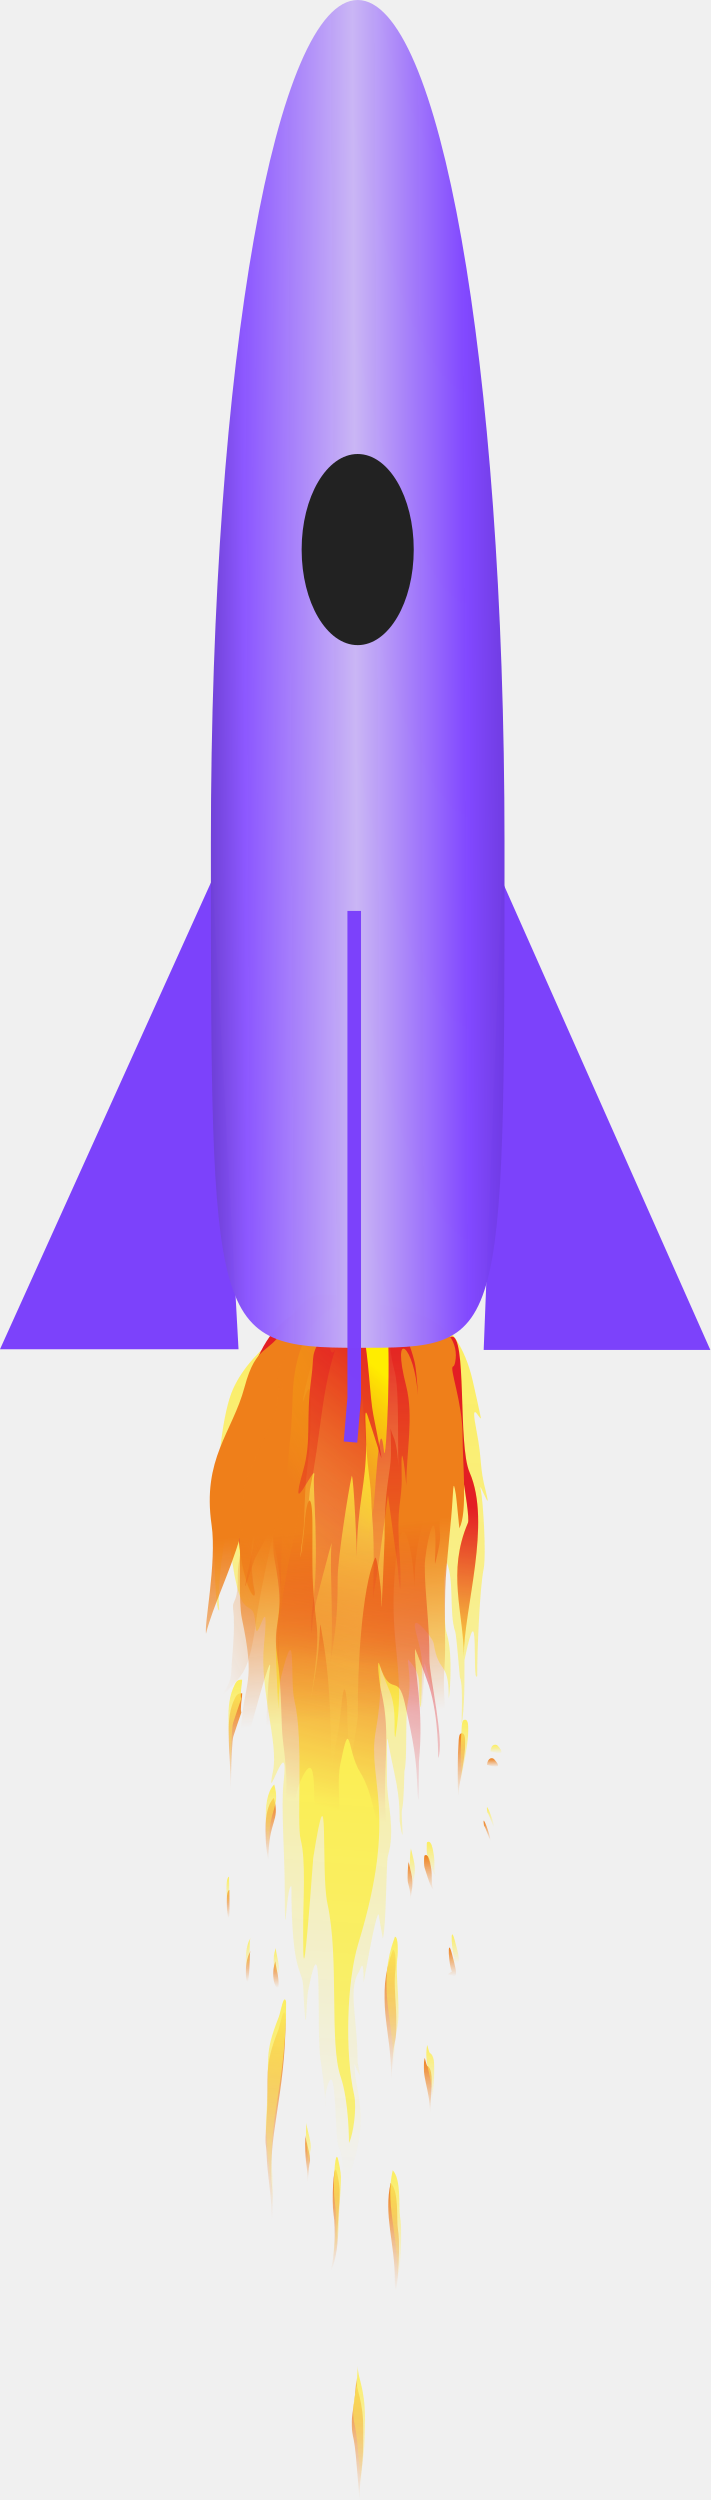
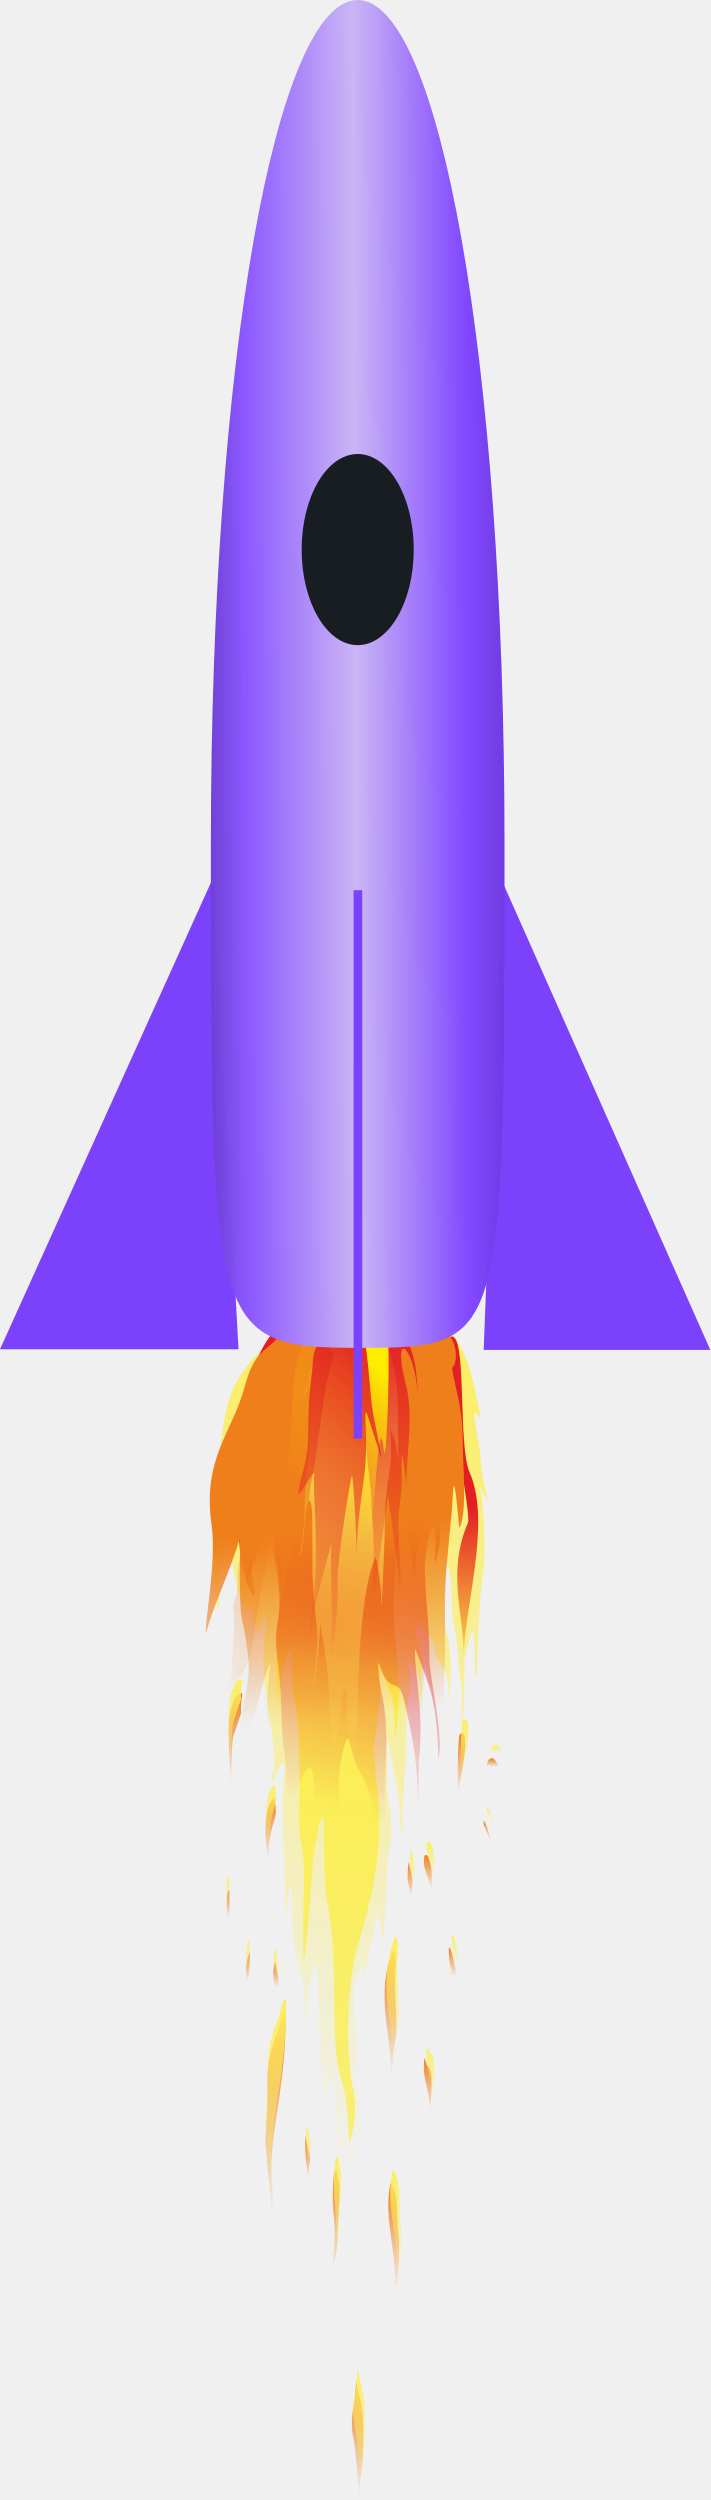
<svg xmlns="http://www.w3.org/2000/svg" width="575" height="2022" viewBox="0 0 575 2022" fill="none">
  <g clip-path="url(#clip0_117_69)">
    <mask id="mask0_117_69" style="mask-type:luminance" maskUnits="userSpaceOnUse" x="173" y="1050" width="223" height="726">
      <path d="M174.137 1775.21L395.334 1774.93L394.431 1050.35L173.234 1050.63L174.137 1775.21Z" fill="url(#paint0_linear_117_69)" />
    </mask>
    <g mask="url(#mask0_117_69)">
      <path fill-rule="evenodd" clip-rule="evenodd" d="M289.571 1595.86C281.674 1610.51 289.195 1634.22 289.236 1667.05C289.241 1671.03 294.632 1688.7 286.693 1669.36C286.721 1692.09 298.505 1706 285.944 1749.36C269.418 1806.53 282.437 1751.11 273.982 1736.64C270.662 1730.95 272.259 1664.05 265.074 1686.46C259.384 1704.18 267.303 1720.45 259.09 1664.9C255.782 1642.58 261.571 1546.66 249.247 1610.11C247.495 1619.07 247.841 1660.78 245.178 1606.34C244.458 1591.81 235.767 1597.08 235.677 1525.52C231.401 1524.69 230.398 1584.31 230.33 1529.99C230.291 1498.63 227.144 1461.62 229.388 1441.44C234.439 1395.91 213.833 1466.01 220.76 1432.78C225.562 1409.65 209.811 1368.16 213.517 1330.23C218.48 1279.44 207.661 1332.86 206.759 1315.59C205.053 1282.52 193.59 1329.82 184.463 1234.63C181.371 1241.44 175.562 1281.8 177.318 1302.61C171.361 1302.62 171.071 1161.46 188.616 1123.12C219.067 1056.58 356.74 1003.72 382.389 1116.98C383.423 1121.56 389.019 1146.51 389.052 1147.3C386.979 1146.95 380.285 1130.84 385.393 1157.14C390.288 1182.4 387.484 1185.43 393.043 1206.71C398.52 1227.72 386.337 1194.58 388.814 1204.93C390.652 1212.69 393.449 1257.37 391.195 1268.72C387.87 1285.52 385.942 1335.98 385.966 1355.64C381.308 1362.97 388.549 1280.66 375.669 1342.64C375.49 1343.52 376.313 1375.43 373.918 1391.39C372.138 1403.26 375.451 1363.93 371.949 1356.61C371.867 1356.45 369.165 1322.47 368.231 1319.85C363.105 1305.49 367.526 1277.66 361.241 1263.5C358.378 1257.06 363.24 1256.34 359.556 1272.66C359.182 1274.37 358.676 1313.13 361.149 1320.61C367.211 1338.99 362.968 1378.39 362.961 1372.7C362.923 1342.5 354.713 1354.53 350.814 1329.42C350.073 1324.68 339.304 1312.56 336.856 1312.56C332.041 1312.57 341.219 1330.35 341.238 1345.99C341.239 1346.54 341.212 1390.16 339.664 1378.82C337.489 1362.83 343.112 1356.37 330.006 1342.1C329.258 1344.69 333.355 1358.57 329.82 1376.96C327.599 1388.43 329.586 1424.56 327.083 1432.44C327.001 1432.68 326.724 1458.63 325.195 1463.13C323.911 1467.03 327.754 1499.78 323.463 1474.55C322.592 1469.42 324.619 1459.59 318.76 1433.05C311.178 1398.6 313.391 1393.9 312.991 1439.7C312.834 1457.25 320.239 1480.01 313.704 1501.11C312.42 1505.25 312.357 1559.37 309.642 1567.85C309.577 1567.77 306.356 1549.95 306.256 1548.4C304.115 1545.73 294.166 1603.41 294.166 1603.17C294.135 1578.54 291.072 1595.61 289.571 1595.86Z" fill="#FCEE5E" />
    </g>
    <path fill-rule="evenodd" clip-rule="evenodd" d="M362.509 1141.25C366.037 1195.32 334.907 1215.26 334.993 1283.95C334.961 1258.8 324.005 1201.67 318.906 1274.62C314.817 1332.85 328.548 1350.7 319.786 1404.95C317.827 1404 321.554 1382.66 315.072 1367.55C299.442 1331.12 313.625 1345.66 303.869 1400.24C296.754 1440.08 322.359 1465.64 289.9 1571.58C280.181 1603.31 278.979 1660.86 286.43 1694.44C288.744 1704.86 285.752 1726.47 282.268 1733.24C282.219 1733.04 282.39 1699.69 275.527 1679.69C266.109 1652.2 274.608 1584.13 264.777 1539.3C259.328 1514.43 266.666 1418.55 253.34 1502.7C253.194 1503.57 249.155 1562.24 246.762 1580.19C244.951 1593.68 245.23 1569.33 245.216 1557.63C245.191 1537.73 247.483 1504.06 243.253 1488.22C239.629 1474.66 245.91 1407.47 238.085 1375.13C234.312 1359.49 240.103 1304.57 227.389 1356.12C223.459 1372 226.589 1408.57 223.545 1349.76C220.786 1296.27 233.655 1303.26 220.247 1243.26C219.869 1241.51 220.25 1206.53 220.08 1200.72C210.045 1189.03 197.651 1249.14 205.384 1286.14C209.045 1303.69 181.928 1269.46 194.173 1155.94C204.37 1061.33 262.995 1065.04 275.349 1052.09C307.082 1018.94 343.902 1086.27 364.833 1080.99C377.967 1077.71 370.067 1168.7 379.756 1190.69C397.889 1232.02 375.062 1300.85 375.111 1339.78C375.066 1304.08 361.171 1271.9 378.468 1231.56C380.893 1225.91 366.187 1145.82 362.509 1141.25Z" fill="#FFED00" fill-opacity="0.502" />
    <mask id="mask1_117_69" style="mask-type:luminance" maskUnits="userSpaceOnUse" x="173" y="1054" width="234" height="959">
      <path d="M174.405 2012.71L406.237 2012.42L405.043 1054.04L173.211 1054.33L174.405 2012.71Z" fill="url(#paint1_linear_117_69)" />
    </mask>
    <g mask="url(#mask1_117_69)">
      <path fill-rule="evenodd" clip-rule="evenodd" d="M362.575 1141.32C366.085 1195.4 335.038 1215.34 335.123 1283.99C335.092 1258.88 324.168 1201.74 319.069 1274.7C315.013 1332.89 328.695 1350.74 319.95 1404.99C318.006 1404.04 321.717 1382.7 315.252 1367.59C299.67 1331.15 313.821 1345.7 304.081 1400.28C296.999 1440.12 322.522 1465.68 290.145 1571.62C280.458 1603.35 279.24 1660.86 286.691 1694.44C288.989 1704.86 286.013 1726.47 282.529 1733.24C282.496 1733.04 282.651 1699.69 275.804 1679.68C266.419 1652.2 274.902 1584.13 265.103 1539.33C259.654 1514.47 266.976 1418.59 253.683 1502.74C253.537 1503.61 249.497 1562.28 247.121 1580.23C245.31 1593.72 245.606 1569.37 245.591 1557.67C245.566 1537.77 247.842 1504.1 243.612 1488.26C240.004 1474.7 246.269 1407.51 238.477 1375.17C234.704 1359.53 240.478 1304.64 227.796 1356.16C223.883 1372.08 226.997 1408.61 223.97 1349.79C221.21 1296.31 234.046 1303.34 220.671 1243.34C220.294 1241.59 220.674 1206.61 220.504 1200.8C210.485 1189.11 198.141 1249.22 205.857 1286.22C209.502 1303.73 182.45 1269.5 194.663 1156.02C213.426 981.608 344.571 1086.23 364.882 1081.11C377.983 1077.79 370.116 1168.78 379.772 1190.77C397.873 1232.1 375.079 1300.93 375.127 1339.86C375.083 1304.16 361.236 1271.98 378.501 1231.6C380.909 1225.95 366.236 1145.9 362.575 1141.32Z" fill="#E31E24" />
    </g>
    <mask id="mask2_117_69" style="mask-type:luminance" maskUnits="userSpaceOnUse" x="197" y="1059" width="161" height="508">
      <path d="M198.422 1566.84L357.67 1566.64L357.038 1059.15L197.79 1059.35L198.422 1566.84Z" fill="url(#paint2_linear_117_69)" />
    </mask>
    <g mask="url(#mask2_117_69)">
      <path fill-rule="evenodd" clip-rule="evenodd" d="M349.721 1120.29C349.767 1157.74 360.514 1176.99 355.909 1227.57C354.332 1245.05 358.809 1236.56 352.428 1262.84C351.048 1268.53 352.228 1259.26 352.213 1247.44C352.169 1212.45 343.54 1254.65 343.554 1266.39C343.585 1290.75 347.429 1310.8 347.321 1342.64C347.288 1354.81 359.808 1409.88 354.438 1421.86C354.161 1422.5 355.393 1389.98 346.923 1363.37C345.776 1359.71 336.573 1334.81 335.69 1333.54C334.868 1354.27 343.174 1379.93 338.807 1425.15C338.646 1426.82 338.975 1481.26 337.341 1440.27C336.414 1416.79 331.82 1397.3 327.34 1377.28C321.662 1351.9 316.108 1374.19 307.197 1346.98C304.313 1338.19 306.528 1360.28 308.25 1367.6C317.11 1405.27 308.523 1429.32 312.568 1479.5C313.363 1489.45 308.184 1537.17 308.156 1514.37C308.119 1484.88 301.482 1449.39 291.311 1433.4C280.666 1416.7 283.613 1384.98 275.033 1427.89C271.206 1447.08 280.515 1492.36 266.507 1526.56C260.991 1540.06 265.182 1589.56 261.873 1553.35C258.994 1521.79 264.25 1523.18 255.738 1489.52C251.327 1472.14 260.145 1398.3 241.191 1445.01C240.215 1447.4 227.58 1510.41 226.205 1519.96C224.733 1530.07 226.256 1561.27 225.706 1499.27C225.514 1476.55 236.484 1465.91 229.12 1410.36C226.682 1391.9 228.68 1371.36 223.954 1337.26C219.985 1308.77 231.903 1311.9 222.015 1261.17C218.089 1241.04 228.278 1219.3 206.917 1259.08C203.497 1265.45 193.214 1303.55 201.183 1268C215.774 1202.99 205.47 1185.5 207.791 1174.71C210.436 1162.49 211.541 1172.44 215.866 1146.24C219.106 1126.58 223.133 1136.64 229.602 1102.69C233.429 1082.71 239.907 1095.35 250.895 1086.31C263.188 1076.18 272.954 1068.93 285.659 1061.99C291.725 1058.64 305.417 1058.06 310.893 1065.34C317.677 1074.32 349.693 1097.92 349.721 1120.29Z" fill="#E31E24" />
    </g>
    <mask id="mask3_117_69" style="mask-type:luminance" maskUnits="userSpaceOnUse" x="165" y="1046" width="212" height="535">
      <path d="M166.533 1580.09L376.029 1579.83L375.364 1046.12L165.868 1046.38L166.533 1580.09Z" fill="url(#paint3_linear_117_69)" />
    </mask>
    <g mask="url(#mask3_117_69)">
      <path fill-rule="evenodd" clip-rule="evenodd" d="M366.462 1105.22C363.003 1106.02 374.185 1134.23 374.137 1161.17C374.083 1183.06 378.327 1223.41 371.521 1236.11C371.374 1235.71 369.288 1212.31 368.68 1208.65C366.131 1192.98 366.882 1206.03 364.949 1227.08C360.071 1280.58 359.589 1273.53 359.986 1329.93C360.164 1354.92 357.726 1350.3 359.971 1383.77C361.501 1406.65 352.06 1452.27 354.986 1430.14C359.012 1399.97 350.681 1367.54 343.408 1345.27C343.309 1344.99 341.201 1394.86 338.823 1411.85C333.76 1448.03 342.83 1483.88 342.85 1500.28C342.806 1465.02 330.679 1450.27 328.982 1424.28C328.981 1424.2 324.4 1401.21 324.732 1418.88C324.872 1426.64 320.457 1472.37 320.476 1487.77C320.521 1523.59 320.707 1515.67 316.409 1550.02C315.051 1560.8 317.126 1536.01 314.871 1520.81C310.592 1491.92 303.697 1485.44 296.4 1457.83C291.76 1440.21 270.187 1468.29 266.098 1486.68C256.214 1531.11 244.564 1532.32 247.215 1577.84C248.147 1578.99 247.451 1570.84 248.223 1561.56C251.166 1527.02 253.524 1506.8 249.758 1470.27C248.634 1459.32 250.403 1464.02 247.17 1449.89C240.803 1422 253.606 1428.44 242.596 1459.65C233.603 1485.09 209.408 1543.03 209.453 1579.64C208.545 1557.59 220.845 1514.72 215.481 1453.24C213.859 1434.65 215.637 1368.83 218.176 1350.36C221.152 1328.67 201.106 1403.11 199.629 1409.44C191.772 1442.76 192.548 1437.19 194.739 1400.85C197.409 1356.67 207.194 1364.06 195.603 1308.8C192.911 1295.99 194.613 1260.17 194.021 1243.69C186.27 1271.04 171.88 1299.8 166.635 1321.21C164.526 1317.91 175.523 1263.42 171.144 1233.46C163.325 1179.74 188.023 1158.5 197.786 1121.91C207.419 1085.88 217.713 1096.02 230.626 1073.24C250.655 1037.99 259.089 1047.85 285.413 1048.3C291.239 1048.37 294.756 1054.85 305.723 1054.84C316.118 1054.83 368.664 1064.63 368.703 1096.19C368.707 1099.05 367.979 1104.86 366.462 1105.22Z" fill="#EF7F1A" />
    </g>
    <mask id="mask4_117_69" style="mask-type:luminance" maskUnits="userSpaceOnUse" x="242" y="1063" width="81" height="390">
      <path d="M243.029 1452.69L322.783 1452.59L322.299 1063.65L242.544 1063.75L243.029 1452.69Z" fill="url(#paint4_linear_117_69)" />
    </mask>
    <g mask="url(#mask4_117_69)">
      <path fill-rule="evenodd" clip-rule="evenodd" d="M313.971 1072.82C317.708 1124.75 321.939 1089.24 322.033 1164.5C322.09 1210.62 323.677 1174.21 318.227 1162.07C314.218 1153.09 316.612 1149.5 316.206 1177.12C316.01 1190.25 310.594 1204.99 311.083 1243.87C311.084 1244.1 308.051 1324.58 308.369 1291.67C308.427 1285.86 304.881 1256.61 303.335 1260.07C292.61 1283.92 288.941 1351.42 289.49 1385.97C289.613 1393.25 283.316 1421.08 283.339 1439.66C283.304 1411.76 280.436 1402.22 280.85 1380.21C280.849 1380.09 278.967 1349.77 276.181 1379.3C273.024 1412.85 267.779 1420.66 267.818 1452.26C267.761 1406.41 268.2 1365.46 260.738 1323.01C256.957 1301.48 261.484 1319.9 253.541 1362.49C246.781 1398.76 258.897 1338.57 256.24 1315.53C251.885 1277.77 252.744 1272.87 252.694 1233.27C252.656 1202.15 247.347 1211.59 245.992 1237.26C245.705 1242.71 239.492 1285.82 245.695 1234.79C245.744 1234.36 246.74 1209.01 246.836 1206.94C247.646 1189.38 251.232 1172.59 251.2 1147.12C251.182 1132.83 253.193 1109.31 244.933 1133.99C244.83 1129.69 256.108 1077.9 265.279 1077.89C276.018 1077.88 264.603 1059.23 283.95 1065.37C291.917 1067.91 306.739 1057.58 312.419 1071.78L313.971 1072.82Z" fill="#FCEE5E" />
    </g>
    <mask id="mask5_117_69" style="mask-type:luminance" maskUnits="userSpaceOnUse" x="286" y="1071" width="53" height="242">
      <path d="M286.786 1312.31L338.275 1312.24L337.975 1071.15L286.486 1071.22L286.786 1312.31Z" fill="url(#paint5_linear_117_69)" />
    </mask>
    <g mask="url(#mask5_117_69)">
      <path fill-rule="evenodd" clip-rule="evenodd" d="M328.539 1121.15C334.754 1145.42 328.606 1174.72 328.639 1201.5C328.637 1199.67 323.896 1153.59 324.86 1193.86C325.393 1216.11 320.04 1215.72 323.358 1259.37C324.321 1272.03 324.623 1305.49 321.704 1267.85C321.671 1267.61 313.863 1209.44 313.798 1209.24C313.733 1209.44 306.296 1265.88 304.902 1273.48C301.319 1292.91 301.464 1291.4 301.49 1311.89C301.456 1284.27 303.442 1254.58 301.107 1227.6C299.849 1213.32 301.138 1212.92 298.354 1191.95C295.883 1173.37 292.968 1126.09 292.968 1126.37C292.984 1139.02 284.18 1185.04 287.49 1143.25C288.116 1135.33 289.841 1130.99 290.962 1113.8C291.795 1101.22 295.833 1081.04 301.382 1081.23C311.354 1081.53 314.299 1061.12 322.595 1078.81C322.889 1079.45 327.875 1072.76 335.189 1101.01C336.599 1106.46 337.874 1121.5 337.883 1128.34C335.712 1088.91 315.895 1071.62 328.539 1121.15Z" fill="#E31E24" />
    </g>
    <mask id="mask6_117_69" style="mask-type:luminance" maskUnits="userSpaceOnUse" x="229" y="1054" width="87" height="523">
      <path d="M230.257 1576.03L315.119 1575.93L314.47 1054.71L229.607 1054.81L230.257 1576.03Z" fill="url(#paint6_linear_117_69)" />
    </mask>
    <g mask="url(#mask6_117_69)">
      <path fill-rule="evenodd" clip-rule="evenodd" d="M312.419 1071.78C317.003 1083.84 312.256 1189.66 310.555 1173.67C306.575 1136.02 303.36 1214.82 301.833 1220.68C299.787 1228.64 293.156 1276.8 293.167 1285.83C293.219 1327.58 292.53 1232.91 288.941 1286.76C286.794 1318.83 280.514 1320.59 280.57 1365.96C280.612 1399.75 275.714 1411.26 275.765 1451.77C275.795 1476.01 274.389 1500.4 270.597 1522.1C271.546 1524.01 270.243 1460.69 267.823 1456.95C267.234 1481.27 259.707 1504.72 261.019 1549.05C261.087 1551.44 257.628 1591.88 257.599 1568.16C257.563 1539.03 257.549 1515.03 257.839 1485.9C257.955 1473.72 253.505 1425.69 253.625 1430.23C253.625 1430.39 250.001 1455.62 249.599 1460.4C247.026 1491 249.082 1425.78 248.173 1416.82C247.76 1412.8 241.848 1356.58 241.782 1356.42C239.01 1357.7 236.997 1392.36 236.956 1359.57C236.936 1343.61 238.173 1275.16 235.974 1266.01C233.071 1253.83 241.515 1220.12 230.297 1254.43C229.126 1257.98 231.951 1219.73 231.935 1206.95C231.9 1179.06 235.864 1164.13 236.606 1131.53C237.938 1073.79 264.908 1055.13 283.904 1055.1C291.59 1055.09 306.786 1056.99 312.419 1071.78Z" fill="#FFED00" />
    </g>
    <mask id="mask7_117_69" style="mask-type:luminance" maskUnits="userSpaceOnUse" x="179" y="1074" width="93" height="298">
      <path d="M180.275 1371.22L271.502 1371.11L271.132 1074.1L179.905 1074.22L180.275 1371.22Z" fill="url(#paint7_linear_117_69)" />
    </mask>
    <g mask="url(#mask7_117_69)">
      <path fill-rule="evenodd" clip-rule="evenodd" d="M270.991 1091.77C259.483 1128.28 259.443 1162.11 250.748 1204.22C250.164 1207.09 244.108 1284.42 244.06 1245.9C243.994 1192.57 245.469 1211.16 234.95 1256.3C232.499 1266.77 225.839 1305.14 225.856 1318.35C225.918 1368.62 222.752 1342.16 226.411 1305.3C226.975 1299.53 228.625 1222.56 227.483 1222.68C223.257 1223.2 209.619 1293.1 207.905 1305.92C201.324 1354.76 196.916 1353.37 180.52 1370.82C179.553 1367.92 187.088 1364.25 187.168 1349.92C187.194 1344.43 190.571 1317.44 188.611 1302.28C187.342 1292.45 192.588 1298.97 192.28 1274.18C192.17 1264.27 197.074 1245.08 196.003 1236.57C190.108 1246.76 196.627 1226.62 197.01 1206.16C197.209 1195.85 222.98 1145.32 223.836 1137.76C228.936 1092.46 230.666 1131.46 225.826 1123.91C224.06 1121.16 223.099 1109.94 227.253 1103.85C240.888 1083.77 243.687 1077.12 260.868 1074.51C266.22 1073.71 265.52 1101.73 270.991 1091.77Z" fill="#EF7F1A" />
    </g>
    <mask id="mask8_117_69" style="mask-type:luminance" maskUnits="userSpaceOnUse" x="240" y="1058" width="69" height="298">
      <path d="M241.293 1355.94L308.954 1355.86L308.583 1058.26L240.922 1058.34L241.293 1355.94Z" fill="url(#paint8_linear_117_69)" />
    </mask>
    <g mask="url(#mask8_117_69)">
      <path fill-rule="evenodd" clip-rule="evenodd" d="M301.95 1144.39C312.642 1198.54 309.831 1182.22 297.366 1145.15C294.139 1135.56 296.12 1153.86 296.138 1168.27C296.179 1200.98 288.594 1217.47 288.646 1259.34C288.639 1253.29 286.267 1196.98 284.566 1193.48C281.903 1204.46 273.096 1261.11 273.114 1275.91C273.166 1317.14 269.892 1322.83 265.902 1355.51C271.38 1324.7 265.94 1268.32 268.249 1248.06C268.443 1246.43 253.448 1301.68 253.13 1307.81C251.662 1334.72 250.397 1315.38 252.971 1298.06C258.732 1259.41 252.655 1201.68 254.016 1194.15C256.788 1178.95 231.873 1235.97 245.198 1189.39C252.25 1164.74 247.089 1149.15 251.763 1114.88C254.512 1094.66 250.354 1097.45 262.162 1078.09C299.165 1017.6 296.153 1115.06 301.95 1144.39Z" fill="#E31E24" />
    </g>
    <mask id="mask9_117_69" style="mask-type:luminance" maskUnits="userSpaceOnUse" x="342" y="1499" width="9" height="30">
      <path d="M342.821 1528.73L350.98 1528.72L350.945 1499.95L342.785 1499.96L342.821 1528.73Z" fill="url(#paint9_linear_117_69)" />
    </mask>
    <g mask="url(#mask9_117_69)">
      <path fill-rule="evenodd" clip-rule="evenodd" d="M342.973 1506.68C343.075 1510.31 343.451 1510.82 344.401 1513.73C345.843 1518.1 348.285 1526.81 350.294 1528.09C351.813 1529.04 349.51 1527.17 349.309 1523.07C348.907 1514.64 349.773 1515.79 347.917 1506.28C347.014 1501.7 345.444 1499.56 343.504 1500.63C342.884 1500.99 342.939 1505.49 342.973 1506.68Z" fill="#EF7F1A" />
    </g>
    <mask id="mask10_117_69" style="mask-type:luminance" maskUnits="userSpaceOnUse" x="329" y="1504" width="5" height="33">
      <path d="M329.415 1536.35L333.854 1536.34L333.815 1504.82L329.376 1504.83L329.415 1536.35Z" fill="url(#paint10_linear_117_69)" />
    </mask>
    <g mask="url(#mask10_117_69)">
      <path fill-rule="evenodd" clip-rule="evenodd" d="M330.6 1505.23C330.017 1508.89 329.05 1518.76 329.871 1522.26C331.167 1527.75 331.936 1529.1 332.009 1535.79C332.027 1537.06 332.688 1530.65 332.964 1529.46C334.912 1520.82 332.374 1514.5 330.913 1507.61C330.684 1506.54 330.422 1506.38 330.6 1505.23Z" fill="#EF7F1A" />
    </g>
    <mask id="mask11_117_69" style="mask-type:luminance" maskUnits="userSpaceOnUse" x="310" y="1576" width="11" height="107">
      <path d="M310.846 1682.86L320.916 1682.85L320.783 1576.59L310.714 1576.61L310.846 1682.86Z" fill="url(#paint11_linear_117_69)" />
    </mask>
    <g mask="url(#mask11_117_69)">
      <path fill-rule="evenodd" clip-rule="evenodd" d="M317.732 1577.04C303.224 1616.45 316.391 1640.16 316.441 1680.39C316.454 1690.74 317.345 1659.62 319.083 1652.89C323.37 1636.13 317.513 1611.18 319.84 1592.63C320.034 1591 320.686 1577.03 317.732 1577.04Z" fill="#EF7F1A" />
    </g>
    <mask id="mask12_117_69" style="mask-type:luminance" maskUnits="userSpaceOnUse" x="214" y="1627" width="18" height="169">
      <path d="M214.57 1795.85L231.428 1795.83L231.218 1627.21L214.36 1627.23L214.57 1795.85Z" fill="url(#paint12_linear_117_69)" />
    </mask>
    <g mask="url(#mask12_117_69)">
      <path fill-rule="evenodd" clip-rule="evenodd" d="M231.058 1629.84C231.028 1697.05 215.513 1727.76 220.35 1771.96C220.945 1777.49 220.078 1815.46 219.203 1781.44C219.048 1775.07 216.269 1757.64 215.68 1743.59C215.024 1728.23 213.832 1740.37 215.53 1715.26C218.206 1675.58 212.46 1673.91 225.198 1641.66C226.516 1638.32 229.139 1621.68 231.058 1629.84Z" fill="#EF7F1A" />
    </g>
    <mask id="mask13_117_69" style="mask-type:luminance" maskUnits="userSpaceOnUse" x="267" y="1754" width="9" height="83">
      <path d="M267.122 1836.89L275.004 1836.88L274.902 1754.34L267.019 1754.35L267.122 1836.89Z" fill="url(#paint13_linear_117_69)" />
    </mask>
    <g mask="url(#mask13_117_69)">
      <path fill-rule="evenodd" clip-rule="evenodd" d="M271.965 1755.26C269.609 1750.45 268.226 1780.26 269.757 1790.61C271.633 1803.34 270.683 1826.38 267.285 1836.42C268.347 1837.61 273.159 1822.36 273.078 1810.06C272.962 1795.38 274.663 1785.11 274.759 1771.06C274.772 1767.96 272.767 1756.89 271.965 1755.26Z" fill="#EF7F1A" />
    </g>
    <mask id="mask14_117_69" style="mask-type:luminance" maskUnits="userSpaceOnUse" x="246" y="1726" width="5" height="41">
      <path d="M246.699 1766L250.958 1766L250.909 1726.6L246.65 1726.6L246.699 1766Z" fill="url(#paint14_linear_117_69)" />
    </mask>
    <g mask="url(#mask14_117_69)">
      <path fill-rule="evenodd" clip-rule="evenodd" d="M247.156 1727.04C245.828 1748.17 249.145 1751.55 248.851 1764.64C248.727 1769.82 249.424 1753.06 250.626 1748.41C251.666 1744.31 246.948 1730.3 247.156 1727.04Z" fill="#EF7F1A" />
    </g>
    <mask id="mask15_117_69" style="mask-type:luminance" maskUnits="userSpaceOnUse" x="369" y="1401" width="8" height="53">
      <path d="M369.964 1453.32L376.541 1453.31L376.476 1401.46L369.9 1401.47L369.964 1453.32Z" fill="url(#paint15_linear_117_69)" />
    </mask>
    <g mask="url(#mask15_117_69)">
      <path fill-rule="evenodd" clip-rule="evenodd" d="M371.016 1407.32C368.913 1435.18 371.089 1465.66 371.066 1447.39C371.063 1445.04 381.386 1399.58 373.082 1401.94C371.582 1402.38 371.257 1404.17 371.016 1407.32Z" fill="#EF7F1A" />
    </g>
    <mask id="mask16_117_69" style="mask-type:luminance" maskUnits="userSpaceOnUse" x="184" y="1369" width="13" height="81">
      <path d="M184.764 1449.97L196.286 1449.96L196.185 1369.13L184.663 1369.15L184.764 1449.97Z" fill="url(#paint16_linear_117_69)" />
    </mask>
    <g mask="url(#mask16_117_69)">
      <path fill-rule="evenodd" clip-rule="evenodd" d="M196.022 1369.53C192.045 1399.18 200.183 1369.05 188.722 1404.4C186.755 1410.45 186.627 1465.17 186.602 1445.19C186.57 1419.09 181.626 1393.82 188.589 1376.66C191.193 1370.25 192.285 1369.53 196.022 1369.53Z" fill="#EF7F1A" />
    </g>
    <mask id="mask17_117_69" style="mask-type:luminance" maskUnits="userSpaceOnUse" x="214" y="1453" width="10" height="53">
      <path d="M214.534 1505.29L223.331 1505.28L223.266 1453.74L214.47 1453.76L214.534 1505.29Z" fill="url(#paint17_linear_117_69)" />
    </mask>
    <g mask="url(#mask17_117_69)">
      <path fill-rule="evenodd" clip-rule="evenodd" d="M221.488 1454.15C226.914 1473.76 217.037 1471.1 217.08 1504.89C216.721 1504.89 209.671 1465.78 221.488 1454.15Z" fill="#EF7F1A" />
    </g>
    <mask id="mask18_117_69" style="mask-type:luminance" maskUnits="userSpaceOnUse" x="313" y="1765" width="10" height="88">
      <path d="M313.93 1852.83L322.971 1852.82L322.862 1765.11L313.821 1765.12L313.93 1852.83Z" fill="url(#paint18_linear_117_69)" />
    </mask>
    <g mask="url(#mask18_117_69)">
      <path fill-rule="evenodd" clip-rule="evenodd" d="M315.976 1765.52C310.084 1791.39 319.3 1813.79 319.337 1843.51C319.373 1873.08 324.972 1821.3 321.799 1802.56C320.566 1795.32 322.986 1772.71 315.976 1765.52Z" fill="#EF7F1A" />
    </g>
    <mask id="mask19_117_69" style="mask-type:luminance" maskUnits="userSpaceOnUse" x="342" y="1664" width="8" height="47">
      <path d="M342.639 1710.52L349.395 1710.51L349.337 1664.03L342.581 1664.04L342.639 1710.52Z" fill="url(#paint19_linear_117_69)" />
    </mask>
    <g mask="url(#mask19_117_69)">
      <path fill-rule="evenodd" clip-rule="evenodd" d="M343.463 1664.48C340.495 1680 347.818 1688.99 347.844 1710.12C347.829 1698.1 352.026 1674.1 345.723 1671C344.857 1670.56 343.56 1663.96 343.463 1664.48Z" fill="#EF7F1A" />
    </g>
    <mask id="mask20_117_69" style="mask-type:luminance" maskUnits="userSpaceOnUse" x="284" y="1923" width="11" height="100">
      <path d="M284.357 2022.01L294.166 2021.99L294.042 1923.1L284.234 1923.11L284.357 2022.01Z" fill="url(#paint20_linear_117_69)" />
    </mask>
    <g mask="url(#mask20_117_69)">
      <path fill-rule="evenodd" clip-rule="evenodd" d="M288.168 1923.5C287.11 1951.72 281.744 1954.27 286.125 1973.41C288.258 1982.72 290.894 2028.68 290.884 2020.68C290.857 1999.35 293.975 2000.18 293.933 1966.52C293.9 1940.13 287.805 1933.29 288.168 1923.5Z" fill="#EF7F1A" />
    </g>
    <mask id="mask21_117_69" style="mask-type:luminance" maskUnits="userSpaceOnUse" x="183" y="1528" width="3" height="24">
      <path d="M183.193 1551.66L185.886 1551.65L185.856 1528.13L183.164 1528.14L183.193 1551.66Z" fill="url(#paint21_linear_117_69)" />
    </mask>
    <g mask="url(#mask21_117_69)">
      <path fill-rule="evenodd" clip-rule="evenodd" d="M185.482 1528.53C179.968 1530.33 186.997 1578.75 185.482 1528.53Z" fill="#EF7F1A" />
    </g>
    <mask id="mask22_117_69" style="mask-type:luminance" maskUnits="userSpaceOnUse" x="198" y="1576" width="6" height="28">
      <path d="M198.647 1603.29L203.657 1603.29L203.624 1576.78L198.614 1576.79L198.647 1603.29Z" fill="url(#paint22_linear_117_69)" />
    </mask>
    <g mask="url(#mask22_117_69)">
      <path fill-rule="evenodd" clip-rule="evenodd" d="M203.462 1577.18C194.433 1586.94 201.171 1624.98 201.937 1584.94C202.03 1580.56 201.718 1579.05 203.462 1577.18Z" fill="#EF7F1A" />
    </g>
    <mask id="mask23_117_69" style="mask-type:luminance" maskUnits="userSpaceOnUse" x="220" y="1585" width="6" height="24">
      <path d="M220.799 1608.16L225.581 1608.15L225.553 1585.83L220.771 1585.83L220.799 1608.16Z" fill="url(#paint23_linear_117_69)" />
    </mask>
    <g mask="url(#mask23_117_69)">
      <path fill-rule="evenodd" clip-rule="evenodd" d="M222.746 1586.23C216.208 1604.42 230.149 1621.08 223.618 1591.84C222.748 1587.9 222.795 1586.11 222.746 1586.23Z" fill="#EF7F1A" />
    </g>
    <mask id="mask24_117_69" style="mask-type:luminance" maskUnits="userSpaceOnUse" x="362" y="1574" width="8" height="25">
      <path d="M362.247 1598.67L369.036 1598.66L369.006 1574.78L362.217 1574.79L362.247 1598.67Z" fill="url(#paint24_linear_117_69)" />
    </mask>
    <g mask="url(#mask24_117_69)">
      <path fill-rule="evenodd" clip-rule="evenodd" d="M362.407 1596.8C369.15 1598.9 371.324 1601.8 365.52 1580.16C361.306 1564.45 363.036 1590.47 365.505 1594.45L362.407 1596.8Z" fill="#EF7F1A" />
    </g>
    <mask id="mask25_117_69" style="mask-type:luminance" maskUnits="userSpaceOnUse" x="390" y="1472" width="7" height="18">
      <path d="M390.866 1489.11L396.937 1489.11L396.915 1472.11L390.844 1472.12L390.866 1489.11Z" fill="url(#paint25_linear_117_69)" />
    </mask>
    <g mask="url(#mask25_117_69)">
      <path fill-rule="evenodd" clip-rule="evenodd" d="M391.93 1479.32C389.796 1468.7 399.217 1498.42 396.148 1485.33C394.901 1479.96 388.712 1463.25 391.93 1479.32Z" fill="#EF7F1A" />
    </g>
    <mask id="mask26_117_69" style="mask-type:luminance" maskUnits="userSpaceOnUse" x="393" y="1421" width="10" height="9">
      <path d="M393.663 1429.41L402.965 1429.4L402.956 1421.64L393.653 1421.65L393.663 1429.41Z" fill="url(#paint26_linear_117_69)" />
    </mask>
    <g mask="url(#mask26_117_69)">
      <path fill-rule="evenodd" clip-rule="evenodd" d="M393.824 1427.38C394.673 1427.42 408.976 1433.18 399.644 1422.84C398.664 1421.77 394.713 1420.7 393.824 1427.38Z" fill="#EF7F1A" />
    </g>
    <mask id="mask27_117_69" style="mask-type:luminance" maskUnits="userSpaceOnUse" x="344" y="1489" width="10" height="30">
      <path d="M344.847 1518.02L353.121 1518.01L353.085 1489.16L344.811 1489.17L344.847 1518.02Z" fill="url(#paint27_linear_117_69)" />
    </mask>
    <g mask="url(#mask27_117_69)">
      <path fill-rule="evenodd" clip-rule="evenodd" d="M344.999 1495.9C345.101 1499.52 345.477 1500.07 346.444 1502.94C347.918 1507.35 350.393 1516.11 352.435 1517.38C353.97 1518.33 351.634 1516.46 351.433 1512.32C351.031 1503.89 351.914 1505.04 350.009 1495.49C349.089 1490.92 347.52 1488.77 345.546 1489.85C344.91 1490.21 344.965 1494.7 344.999 1495.9Z" fill="#FCEE5E" />
    </g>
    <mask id="mask28_117_69" style="mask-type:luminance" maskUnits="userSpaceOnUse" x="331" y="1494" width="5" height="32">
      <path d="M331.246 1525.64L335.75 1525.64L335.711 1494.04L331.207 1494.04L331.246 1525.64Z" fill="url(#paint28_linear_117_69)" />
    </mask>
    <g mask="url(#mask28_117_69)">
      <path fill-rule="evenodd" clip-rule="evenodd" d="M332.448 1494.44C331.865 1498.14 330.882 1508.01 331.719 1511.51C333.015 1517 333.8 1518.36 333.89 1525.04C333.908 1526.35 334.569 1519.91 334.845 1518.71C336.825 1510.07 334.255 1503.71 332.777 1496.87C332.548 1495.75 332.27 1495.59 332.448 1494.44Z" fill="#FCEE5E" />
    </g>
    <mask id="mask29_117_69" style="mask-type:luminance" maskUnits="userSpaceOnUse" x="312" y="1566" width="11" height="107">
      <path d="M312.416 1672.48L322.632 1672.46L322.5 1566.01L312.284 1566.02L312.416 1672.48Z" fill="url(#paint29_linear_117_69)" />
    </mask>
    <g mask="url(#mask29_117_69)">
      <path fill-rule="evenodd" clip-rule="evenodd" d="M319.416 1566.41C304.679 1605.91 318.042 1629.69 318.092 1669.96C318.105 1680.39 319.013 1649.19 320.767 1642.42C325.12 1625.66 319.165 1600.63 321.541 1582.05C321.751 1580.41 322.386 1566.4 319.416 1566.41Z" fill="#FCEE5E" />
    </g>
    <mask id="mask30_117_69" style="mask-type:luminance" maskUnits="userSpaceOnUse" x="214" y="1616" width="18" height="170">
      <path d="M214.77 1785.66L231.873 1785.64L231.662 1616.66L214.559 1616.68L214.77 1785.66Z" fill="url(#paint30_linear_117_69)" />
    </mask>
    <g mask="url(#mask30_117_69)">
      <path fill-rule="evenodd" clip-rule="evenodd" d="M231.502 1619.33C231.456 1686.66 215.729 1717.45 220.615 1761.74C221.226 1767.31 220.343 1805.31 219.468 1771.25C219.313 1764.84 216.484 1747.41 215.896 1733.33C215.24 1717.93 214.015 1730.11 215.73 1704.95C218.455 1665.15 212.626 1663.53 225.544 1631.16C226.878 1627.81 229.534 1611.13 231.502 1619.33Z" fill="#FCEE5E" />
    </g>
    <mask id="mask31_117_69" style="mask-type:luminance" maskUnits="userSpaceOnUse" x="267" y="1744" width="10" height="83">
      <path d="M268.056 1826.82L276.053 1826.81L275.95 1744.08L267.953 1744.09L268.056 1826.82Z" fill="url(#paint31_linear_117_69)" />
    </mask>
    <g mask="url(#mask31_117_69)">
      <path fill-rule="evenodd" clip-rule="evenodd" d="M272.981 1744.99C270.592 1740.18 269.177 1770.03 270.74 1780.42C272.649 1793.19 271.682 1816.27 268.219 1826.35C269.297 1827.5 274.191 1812.25 274.11 1799.95C273.994 1785.23 275.711 1774.92 275.807 1760.87C275.82 1757.73 273.799 1746.63 272.981 1744.99Z" fill="#FCEE5E" />
    </g>
    <mask id="mask32_117_69" style="mask-type:luminance" maskUnits="userSpaceOnUse" x="247" y="1716" width="5" height="40">
      <path d="M247.372 1755.81L251.68 1755.81L251.631 1716.33L247.323 1716.33L247.372 1755.81Z" fill="url(#paint32_linear_117_69)" />
    </mask>
    <g mask="url(#mask32_117_69)">
      <path fill-rule="evenodd" clip-rule="evenodd" d="M247.813 1716.73C246.485 1737.9 249.835 1741.32 249.541 1754.42C249.417 1759.63 250.13 1742.79 251.332 1738.14C252.404 1734.04 247.605 1719.99 247.813 1716.73Z" fill="#FCEE5E" />
    </g>
    <mask id="mask33_117_69" style="mask-type:luminance" maskUnits="userSpaceOnUse" x="372" y="1390" width="8" height="53">
      <path d="M372.382 1442.45L379.041 1442.45L378.976 1390.47L372.317 1390.48L372.382 1442.45Z" fill="url(#paint33_linear_117_69)" />
    </mask>
    <g mask="url(#mask33_117_69)">
      <path fill-rule="evenodd" clip-rule="evenodd" d="M373.451 1396.33C371.315 1424.27 373.524 1454.83 373.501 1436.48C373.498 1434.14 383.967 1388.56 375.55 1390.95C374.032 1391.39 373.692 1393.18 373.451 1396.33Z" fill="#FCEE5E" />
    </g>
    <mask id="mask34_117_69" style="mask-type:luminance" maskUnits="userSpaceOnUse" x="184" y="1358" width="13" height="82">
      <path d="M184.538 1439.07L196.223 1439.05L196.122 1358.07L184.437 1358.08L184.538 1439.07Z" fill="url(#paint34_linear_117_69)" />
    </mask>
    <g mask="url(#mask34_117_69)">
      <path fill-rule="evenodd" clip-rule="evenodd" d="M195.959 1358.47C191.916 1388.2 200.185 1357.98 188.545 1393.42C186.545 1399.47 186.434 1454.31 186.409 1434.29C186.376 1408.14 181.351 1382.84 188.428 1365.64C191.048 1359.23 192.173 1358.47 195.959 1358.47Z" fill="#FCEE5E" />
    </g>
    <mask id="mask35_117_69" style="mask-type:luminance" maskUnits="userSpaceOnUse" x="214" y="1442" width="10" height="53">
      <path d="M214.733 1494.55L223.66 1494.54L223.596 1442.88L214.669 1442.89L214.733 1494.55Z" fill="url(#paint35_linear_117_69)" />
    </mask>
    <g mask="url(#mask35_117_69)">
      <path fill-rule="evenodd" clip-rule="evenodd" d="M221.785 1443.28C227.293 1462.89 217.269 1460.28 217.311 1494.15C216.952 1494.15 209.788 1454.92 221.785 1443.28Z" fill="#FCEE5E" />
    </g>
    <mask id="mask36_117_69" style="mask-type:luminance" maskUnits="userSpaceOnUse" x="315" y="1754" width="10" height="89">
      <path d="M315.55 1842.8L324.722 1842.79L324.612 1754.92L315.441 1754.93L315.55 1842.8Z" fill="url(#paint36_linear_117_69)" />
    </mask>
    <g mask="url(#mask36_117_69)">
      <path fill-rule="evenodd" clip-rule="evenodd" d="M317.628 1755.33C311.638 1781.2 320.985 1803.67 321.022 1833.44C321.059 1863.05 326.739 1811.19 323.517 1792.41C322.267 1785.17 324.736 1762.48 317.628 1755.33Z" fill="#FCEE5E" />
    </g>
    <mask id="mask37_117_69" style="mask-type:luminance" maskUnits="userSpaceOnUse" x="344" y="1653" width="8" height="48">
      <path d="M344.65 1700.17L351.504 1700.16L351.446 1653.6L344.592 1653.61L344.65 1700.17Z" fill="url(#paint37_linear_117_69)" />
    </mask>
    <g mask="url(#mask37_117_69)">
      <path fill-rule="evenodd" clip-rule="evenodd" d="M345.49 1654.05C342.49 1669.61 349.91 1678.6 349.937 1699.77C349.922 1687.71 354.184 1663.67 347.782 1660.57C346.917 1660.14 345.587 1653.53 345.49 1654.05Z" fill="#FCEE5E" />
    </g>
    <mask id="mask38_117_69" style="mask-type:luminance" maskUnits="userSpaceOnUse" x="285" y="1913" width="11" height="100">
      <path d="M285.521 2012.29L295.476 2012.28L295.352 1913.19L285.397 1913.2L285.521 2012.29Z" fill="url(#paint38_linear_117_69)" />
    </mask>
    <g mask="url(#mask38_117_69)">
      <path fill-rule="evenodd" clip-rule="evenodd" d="M289.412 1913.63C288.338 1941.85 282.89 1944.44 287.337 1963.62C289.503 1972.93 292.171 2019.01 292.161 2010.97C292.135 1989.64 295.285 1990.47 295.243 1956.73C295.21 1930.3 289.049 1923.42 289.412 1913.63Z" fill="#FCEE5E" />
    </g>
    <mask id="mask39_117_69" style="mask-type:luminance" maskUnits="userSpaceOnUse" x="182" y="1517" width="4" height="24">
      <path d="M182.935 1540.99L185.66 1540.99L185.631 1517.43L182.905 1517.43L182.935 1540.99Z" fill="url(#paint39_linear_117_69)" />
    </mask>
    <g mask="url(#mask39_117_69)">
      <path fill-rule="evenodd" clip-rule="evenodd" d="M185.273 1517.83C179.677 1519.62 186.804 1568.13 185.273 1517.83Z" fill="#FCEE5E" />
    </g>
    <mask id="mask40_117_69" style="mask-type:luminance" maskUnits="userSpaceOnUse" x="198" y="1566" width="6" height="27">
      <path d="M198.617 1592.71L203.693 1592.7L203.66 1566.12L198.584 1566.12L198.617 1592.71Z" fill="url(#paint40_linear_117_69)" />
    </mask>
    <g mask="url(#mask40_117_69)">
      <path fill-rule="evenodd" clip-rule="evenodd" d="M203.497 1566.55C194.354 1576.32 201.174 1614.47 201.957 1574.32C202.049 1569.94 201.721 1568.43 203.497 1566.55Z" fill="#FCEE5E" />
    </g>
    <mask id="mask41_117_69" style="mask-type:luminance" maskUnits="userSpaceOnUse" x="221" y="1575" width="5" height="23">
      <path d="M221.079 1597.61L225.926 1597.61L225.898 1575.24L221.051 1575.25L221.079 1597.61Z" fill="url(#paint41_linear_117_69)" />
    </mask>
    <g mask="url(#mask41_117_69)">
      <path fill-rule="evenodd" clip-rule="evenodd" d="M223.059 1575.64C216.424 1593.88 230.577 1610.57 223.948 1581.25C223.062 1577.31 223.108 1575.48 223.059 1575.64Z" fill="#FCEE5E" />
    </g>
    <mask id="mask42_117_69" style="mask-type:luminance" maskUnits="userSpaceOnUse" x="364" y="1564" width="8" height="25">
      <path d="M364.551 1588.08L371.438 1588.07L371.408 1564.15L364.521 1564.16L364.551 1588.08Z" fill="url(#paint42_linear_117_69)" />
    </mask>
    <g mask="url(#mask42_117_69)">
      <path fill-rule="evenodd" clip-rule="evenodd" d="M364.712 1586.25C371.553 1588.35 373.743 1591.25 367.874 1569.57C363.611 1553.82 365.341 1579.84 367.859 1583.86L364.712 1586.25Z" fill="#FCEE5E" />
    </g>
    <mask id="mask43_117_69" style="mask-type:luminance" maskUnits="userSpaceOnUse" x="393" y="1461" width="7" height="18">
      <path d="M393.577 1478.32L399.73 1478.32L399.709 1461.28L393.556 1461.29L393.577 1478.32Z" fill="url(#paint43_linear_117_69)" />
    </mask>
    <g mask="url(#mask43_117_69)">
      <path fill-rule="evenodd" clip-rule="evenodd" d="M394.642 1468.49C392.507 1457.87 402.042 1487.63 398.941 1474.5C397.662 1469.13 391.391 1452.42 394.642 1468.49Z" fill="#FCEE5E" />
    </g>
    <mask id="mask44_117_69" style="mask-type:luminance" maskUnits="userSpaceOnUse" x="396" y="1410" width="10" height="9">
      <path d="M396.424 1418.51L405.84 1418.49L405.831 1410.69L396.414 1410.71L396.424 1418.51Z" fill="url(#paint44_linear_117_69)" />
    </mask>
    <g mask="url(#mask44_117_69)">
      <path fill-rule="evenodd" clip-rule="evenodd" d="M396.584 1416.44C397.433 1416.48 411.948 1422.27 402.486 1411.89C401.489 1410.82 397.473 1409.75 396.584 1416.44Z" fill="#FCEE5E" />
    </g>
  </g>
  <path d="M171.922 710.9L-0 1091.27L192.917 1091.27L171.922 710.9Z" fill="#7B41FB" fill-opacity="0.99" />
  <path d="M405.896 712.146L574.5 1091.8L391.204 1091.8L405.896 712.146Z" fill="#7B41FB" fill-opacity="0.99" />
  <path d="M408.045 682.001C408.045 1090.12 408.045 1090.12 289.302 1090.12C170.559 1090.12 170.559 1076 170.559 682.001C170.559 288.004 223.722 0 289.302 0C354.881 0 408.045 288.004 408.045 682.001Z" fill="url(#paint45_linear_117_69)" />
-   <path d="M334.639 444.492C334.639 487.18 314.34 521.785 289.301 521.785C264.261 521.785 243.962 487.18 243.962 444.492C243.962 401.804 264.261 367.198 289.301 367.198C314.34 367.198 334.639 401.804 334.639 444.492Z" fill="#222222" />
-   <path d="M286.495 736.778V1130.61L283.472 1166.33" stroke="#7B41FB" stroke-opacity="0.99" stroke-width="11" />
+   <path d="M334.639 444.492C334.639 487.18 314.34 521.785 289.301 521.785C264.261 521.785 243.962 487.18 243.962 444.492C243.962 401.804 264.261 367.198 289.301 367.198C314.34 367.198 334.639 401.804 334.639 444.492Z" fill="#181D21" />
+   <path d="M289.495 720V1130.61V1163.5" stroke="#7B41FB" stroke-opacity="0.99" stroke-width="7" />
  <defs>
    <linearGradient id="paint0_linear_117_69" x1="288.587" y1="1057.33" x2="233.305" y2="1764.6" gradientUnits="userSpaceOnUse">
      <stop stop-color="white" />
      <stop offset="1" stop-color="white" stop-opacity="0" />
    </linearGradient>
    <linearGradient id="paint1_linear_117_69" x1="293.408" y1="1209.78" x2="226.016" y2="1850.66" gradientUnits="userSpaceOnUse">
      <stop stop-color="white" />
-       <stop offset="0.212" stop-color="white" stop-opacity="-97.886" />
+       <stop offset="0.212" stop-color="white" stop-opacity="0" />
      <stop offset="1" stop-color="white" stop-opacity="0" />
    </linearGradient>
    <linearGradient id="paint2_linear_117_69" x1="283.776" y1="1161.72" x2="213.488" y2="1450.04" gradientUnits="userSpaceOnUse">
      <stop stop-color="white" />
      <stop offset="1" stop-color="white" stop-opacity="0" />
    </linearGradient>
    <linearGradient id="paint3_linear_117_69" x1="269.621" y1="1235.88" x2="284.263" y2="1389.22" gradientUnits="userSpaceOnUse">
      <stop stop-color="white" />
      <stop offset="1" stop-color="white" stop-opacity="0" />
    </linearGradient>
    <linearGradient id="paint4_linear_117_69" x1="293.275" y1="1082.71" x2="177.599" y2="1399.09" gradientUnits="userSpaceOnUse">
      <stop stop-color="white" />
      <stop offset="1" stop-color="white" stop-opacity="0" />
    </linearGradient>
    <linearGradient id="paint5_linear_117_69" x1="311.66" y1="1070.91" x2="318.665" y2="1312.39" gradientUnits="userSpaceOnUse">
      <stop stop-color="white" />
      <stop offset="1" stop-color="white" stop-opacity="0" />
    </linearGradient>
    <linearGradient id="paint6_linear_117_69" x1="301.135" y1="1103.28" x2="70.659" y2="1386.99" gradientUnits="userSpaceOnUse">
      <stop stop-color="white" />
-       <stop offset="0.31" stop-color="white" stop-opacity="-97.886" />
+       <stop offset="0.31" stop-color="white" stop-opacity="0" />
      <stop offset="1" stop-color="white" stop-opacity="0" />
    </linearGradient>
    <linearGradient id="paint7_linear_117_69" x1="273.571" y1="1079.71" x2="82.489" y2="1175.56" gradientUnits="userSpaceOnUse">
      <stop stop-color="white" />
      <stop offset="1" stop-color="white" stop-opacity="0" />
    </linearGradient>
    <linearGradient id="paint8_linear_117_69" x1="293.017" y1="1070.89" x2="146.289" y2="1255.33" gradientUnits="userSpaceOnUse">
      <stop stop-color="white" />
      <stop offset="1" stop-color="white" stop-opacity="0" />
    </linearGradient>
    <linearGradient id="paint9_linear_117_69" x1="346.934" y1="1500.23" x2="346.096" y2="1528.43" gradientUnits="userSpaceOnUse">
      <stop stop-color="white" />
      <stop offset="1" stop-color="white" stop-opacity="0" />
    </linearGradient>
    <linearGradient id="paint10_linear_117_69" x1="331.762" y1="1505.11" x2="329.799" y2="1535.96" gradientUnits="userSpaceOnUse">
      <stop stop-color="white" />
      <stop offset="1" stop-color="white" stop-opacity="0" />
    </linearGradient>
    <linearGradient id="paint11_linear_117_69" x1="316.583" y1="1576.64" x2="306.839" y2="1682.1" gradientUnits="userSpaceOnUse">
      <stop stop-color="white" />
      <stop offset="1" stop-color="white" stop-opacity="0" />
    </linearGradient>
    <linearGradient id="paint12_linear_117_69" x1="224.054" y1="1627.02" x2="209.415" y2="1794.98" gradientUnits="userSpaceOnUse">
      <stop stop-color="white" />
      <stop offset="1" stop-color="white" stop-opacity="0" />
    </linearGradient>
    <linearGradient id="paint13_linear_117_69" x1="271.605" y1="1754.44" x2="264.001" y2="1836.19" gradientUnits="userSpaceOnUse">
      <stop stop-color="white" />
      <stop offset="1" stop-color="white" stop-opacity="0" />
    </linearGradient>
    <linearGradient id="paint14_linear_117_69" x1="249.066" y1="1726.88" x2="245.834" y2="1765.54" gradientUnits="userSpaceOnUse">
      <stop stop-color="white" />
      <stop offset="1" stop-color="white" stop-opacity="0" />
    </linearGradient>
    <linearGradient id="paint15_linear_117_69" x1="373.493" y1="1401.66" x2="369.924" y2="1452.91" gradientUnits="userSpaceOnUse">
      <stop stop-color="white" />
      <stop offset="1" stop-color="white" stop-opacity="0" />
    </linearGradient>
    <linearGradient id="paint16_linear_117_69" x1="190.849" y1="1369.22" x2="186.015" y2="1449.64" gradientUnits="userSpaceOnUse">
      <stop stop-color="white" />
      <stop offset="1" stop-color="white" stop-opacity="0" />
    </linearGradient>
    <linearGradient id="paint17_linear_117_69" x1="219.089" y1="1453.95" x2="216.538" y2="1504.98" gradientUnits="userSpaceOnUse">
      <stop stop-color="white" />
      <stop offset="1" stop-color="white" stop-opacity="0" />
    </linearGradient>
    <linearGradient id="paint18_linear_117_69" x1="318.983" y1="1765.21" x2="311.578" y2="1852.23" gradientUnits="userSpaceOnUse">
      <stop stop-color="white" />
      <stop offset="1" stop-color="white" stop-opacity="0" />
    </linearGradient>
    <linearGradient id="paint19_linear_117_69" x1="346.196" y1="1664.27" x2="343.428" y2="1710.14" gradientUnits="userSpaceOnUse">
      <stop stop-color="white" />
      <stop offset="1" stop-color="white" stop-opacity="0" />
    </linearGradient>
    <linearGradient id="paint20_linear_117_69" x1="289.873" y1="1923.16" x2="281.213" y2="2021.32" gradientUnits="userSpaceOnUse">
      <stop stop-color="white" />
      <stop offset="1" stop-color="white" stop-opacity="0" />
    </linearGradient>
    <linearGradient id="paint21_linear_117_69" x1="184.666" y1="1528.45" x2="182.765" y2="1551.2" gradientUnits="userSpaceOnUse">
      <stop stop-color="white" />
      <stop offset="1" stop-color="white" stop-opacity="0" />
    </linearGradient>
    <linearGradient id="paint22_linear_117_69" x1="201.226" y1="1577.06" x2="199.999" y2="1602.96" gradientUnits="userSpaceOnUse">
      <stop stop-color="white" />
      <stop offset="1" stop-color="white" stop-opacity="0" />
    </linearGradient>
    <linearGradient id="paint23_linear_117_69" x1="223.236" y1="1586.15" x2="222.391" y2="1607.81" gradientUnits="userSpaceOnUse">
      <stop stop-color="white" />
      <stop offset="1" stop-color="white" stop-opacity="0" />
    </linearGradient>
    <linearGradient id="paint24_linear_117_69" x1="365.672" y1="1575.07" x2="364.984" y2="1598.33" gradientUnits="userSpaceOnUse">
      <stop stop-color="white" />
      <stop offset="1" stop-color="white" stop-opacity="0" />
    </linearGradient>
    <linearGradient id="paint25_linear_117_69" x1="393.913" y1="1472.43" x2="393.536" y2="1488.78" gradientUnits="userSpaceOnUse">
      <stop stop-color="white" />
      <stop offset="1" stop-color="white" stop-opacity="0" />
    </linearGradient>
    <linearGradient id="paint26_linear_117_69" x1="398.3" y1="1422.05" x2="398.309" y2="1429.01" gradientUnits="userSpaceOnUse">
      <stop stop-color="white" />
      <stop offset="1" stop-color="white" stop-opacity="0" />
    </linearGradient>
    <linearGradient id="paint27_linear_117_69" x1="349.019" y1="1489.44" x2="348.181" y2="1517.72" gradientUnits="userSpaceOnUse">
      <stop stop-color="white" />
      <stop offset="1" stop-color="white" stop-opacity="0" />
    </linearGradient>
    <linearGradient id="paint28_linear_117_69" x1="333.627" y1="1494.32" x2="331.693" y2="1525.26" gradientUnits="userSpaceOnUse">
      <stop stop-color="white" />
      <stop offset="1" stop-color="white" stop-opacity="0" />
    </linearGradient>
    <linearGradient id="paint29_linear_117_69" x1="318.214" y1="1566.01" x2="308.566" y2="1671.73" gradientUnits="userSpaceOnUse">
      <stop stop-color="white" />
      <stop offset="1" stop-color="white" stop-opacity="0" />
    </linearGradient>
    <linearGradient id="paint30_linear_117_69" x1="224.351" y1="1616.47" x2="209.903" y2="1784.84" gradientUnits="userSpaceOnUse">
      <stop stop-color="white" />
      <stop offset="1" stop-color="white" stop-opacity="0" />
    </linearGradient>
    <linearGradient id="paint31_linear_117_69" x1="272.604" y1="1744.2" x2="265.095" y2="1826.12" gradientUnits="userSpaceOnUse">
      <stop stop-color="white" />
      <stop offset="1" stop-color="white" stop-opacity="0" />
    </linearGradient>
    <linearGradient id="paint32_linear_117_69" x1="249.755" y1="1716.57" x2="246.523" y2="1755.31" gradientUnits="userSpaceOnUse">
      <stop stop-color="white" />
      <stop offset="1" stop-color="white" stop-opacity="0" />
    </linearGradient>
    <linearGradient id="paint33_linear_117_69" x1="375.95" y1="1390.67" x2="372.419" y2="1442.05" gradientUnits="userSpaceOnUse">
      <stop stop-color="white" />
      <stop offset="1" stop-color="white" stop-opacity="0" />
    </linearGradient>
    <linearGradient id="paint34_linear_117_69" x1="190.704" y1="1358.15" x2="185.871" y2="1438.74" gradientUnits="userSpaceOnUse">
      <stop stop-color="white" />
      <stop offset="1" stop-color="white" stop-opacity="0" />
    </linearGradient>
    <linearGradient id="paint35_linear_117_69" x1="219.353" y1="1443.04" x2="216.802" y2="1494.23" gradientUnits="userSpaceOnUse">
      <stop stop-color="white" />
      <stop offset="1" stop-color="white" stop-opacity="0" />
    </linearGradient>
    <linearGradient id="paint36_linear_117_69" x1="320.652" y1="1754.98" x2="313.314" y2="1842.2" gradientUnits="userSpaceOnUse">
      <stop stop-color="white" />
      <stop offset="1" stop-color="white" stop-opacity="0" />
    </linearGradient>
    <linearGradient id="paint37_linear_117_69" x1="348.262" y1="1653.81" x2="345.524" y2="1699.79" gradientUnits="userSpaceOnUse">
      <stop stop-color="white" />
      <stop offset="1" stop-color="white" stop-opacity="0" />
    </linearGradient>
    <linearGradient id="paint38_linear_117_69" x1="291.122" y1="1913.26" x2="282.539" y2="2011.64" gradientUnits="userSpaceOnUse">
      <stop stop-color="white" />
      <stop offset="1" stop-color="white" stop-opacity="0" />
    </linearGradient>
    <linearGradient id="paint39_linear_117_69" x1="184.44" y1="1517.75" x2="182.539" y2="1540.54" gradientUnits="userSpaceOnUse">
      <stop stop-color="white" />
      <stop offset="1" stop-color="white" stop-opacity="0" />
    </linearGradient>
    <linearGradient id="paint40_linear_117_69" x1="201.229" y1="1566.44" x2="200.002" y2="1592.38" gradientUnits="userSpaceOnUse">
      <stop stop-color="white" />
      <stop offset="1" stop-color="white" stop-opacity="0" />
    </linearGradient>
    <linearGradient id="paint41_linear_117_69" x1="223.565" y1="1575.52" x2="222.623" y2="1597.26" gradientUnits="userSpaceOnUse">
      <stop stop-color="white" />
      <stop offset="1" stop-color="white" stop-opacity="0" />
    </linearGradient>
    <linearGradient id="paint42_linear_117_69" x1="368.024" y1="1564.44" x2="367.335" y2="1587.74" gradientUnits="userSpaceOnUse">
      <stop stop-color="white" />
      <stop offset="1" stop-color="white" stop-opacity="0" />
    </linearGradient>
    <linearGradient id="paint43_linear_117_69" x1="396.667" y1="1461.61" x2="396.29" y2="1477.96" gradientUnits="userSpaceOnUse">
      <stop stop-color="white" />
      <stop offset="1" stop-color="white" stop-opacity="0" />
    </linearGradient>
    <linearGradient id="paint44_linear_117_69" x1="401.12" y1="1411.1" x2="401.128" y2="1418.1" gradientUnits="userSpaceOnUse">
      <stop stop-color="white" />
      <stop offset="1" stop-color="white" stop-opacity="0" />
    </linearGradient>
    <linearGradient id="paint45_linear_117_69" x1="598.033" y1="-34.641" x2="-41.02" y2="-31.627" gradientUnits="userSpaceOnUse">
      <stop offset="0.234" stop-color="#5528B6" stop-opacity="0.99" />
      <stop offset="0.349" stop-color="#8046FF" stop-opacity="0.99" />
      <stop offset="0.49" stop-color="#CAB6F5" />
      <stop offset="0.63" stop-color="#8B56FF" stop-opacity="0.99" />
      <stop offset="0.734" stop-color="#48219F" stop-opacity="0.99" />
    </linearGradient>
    <clipPath id="clip0_117_69">
      <rect width="342.714" height="1052.89" fill="white" transform="matrix(-0.999999 0.00125269 -0.00124561 -0.999999 450.247 2021.55)" />
    </clipPath>
  </defs>
</svg>
